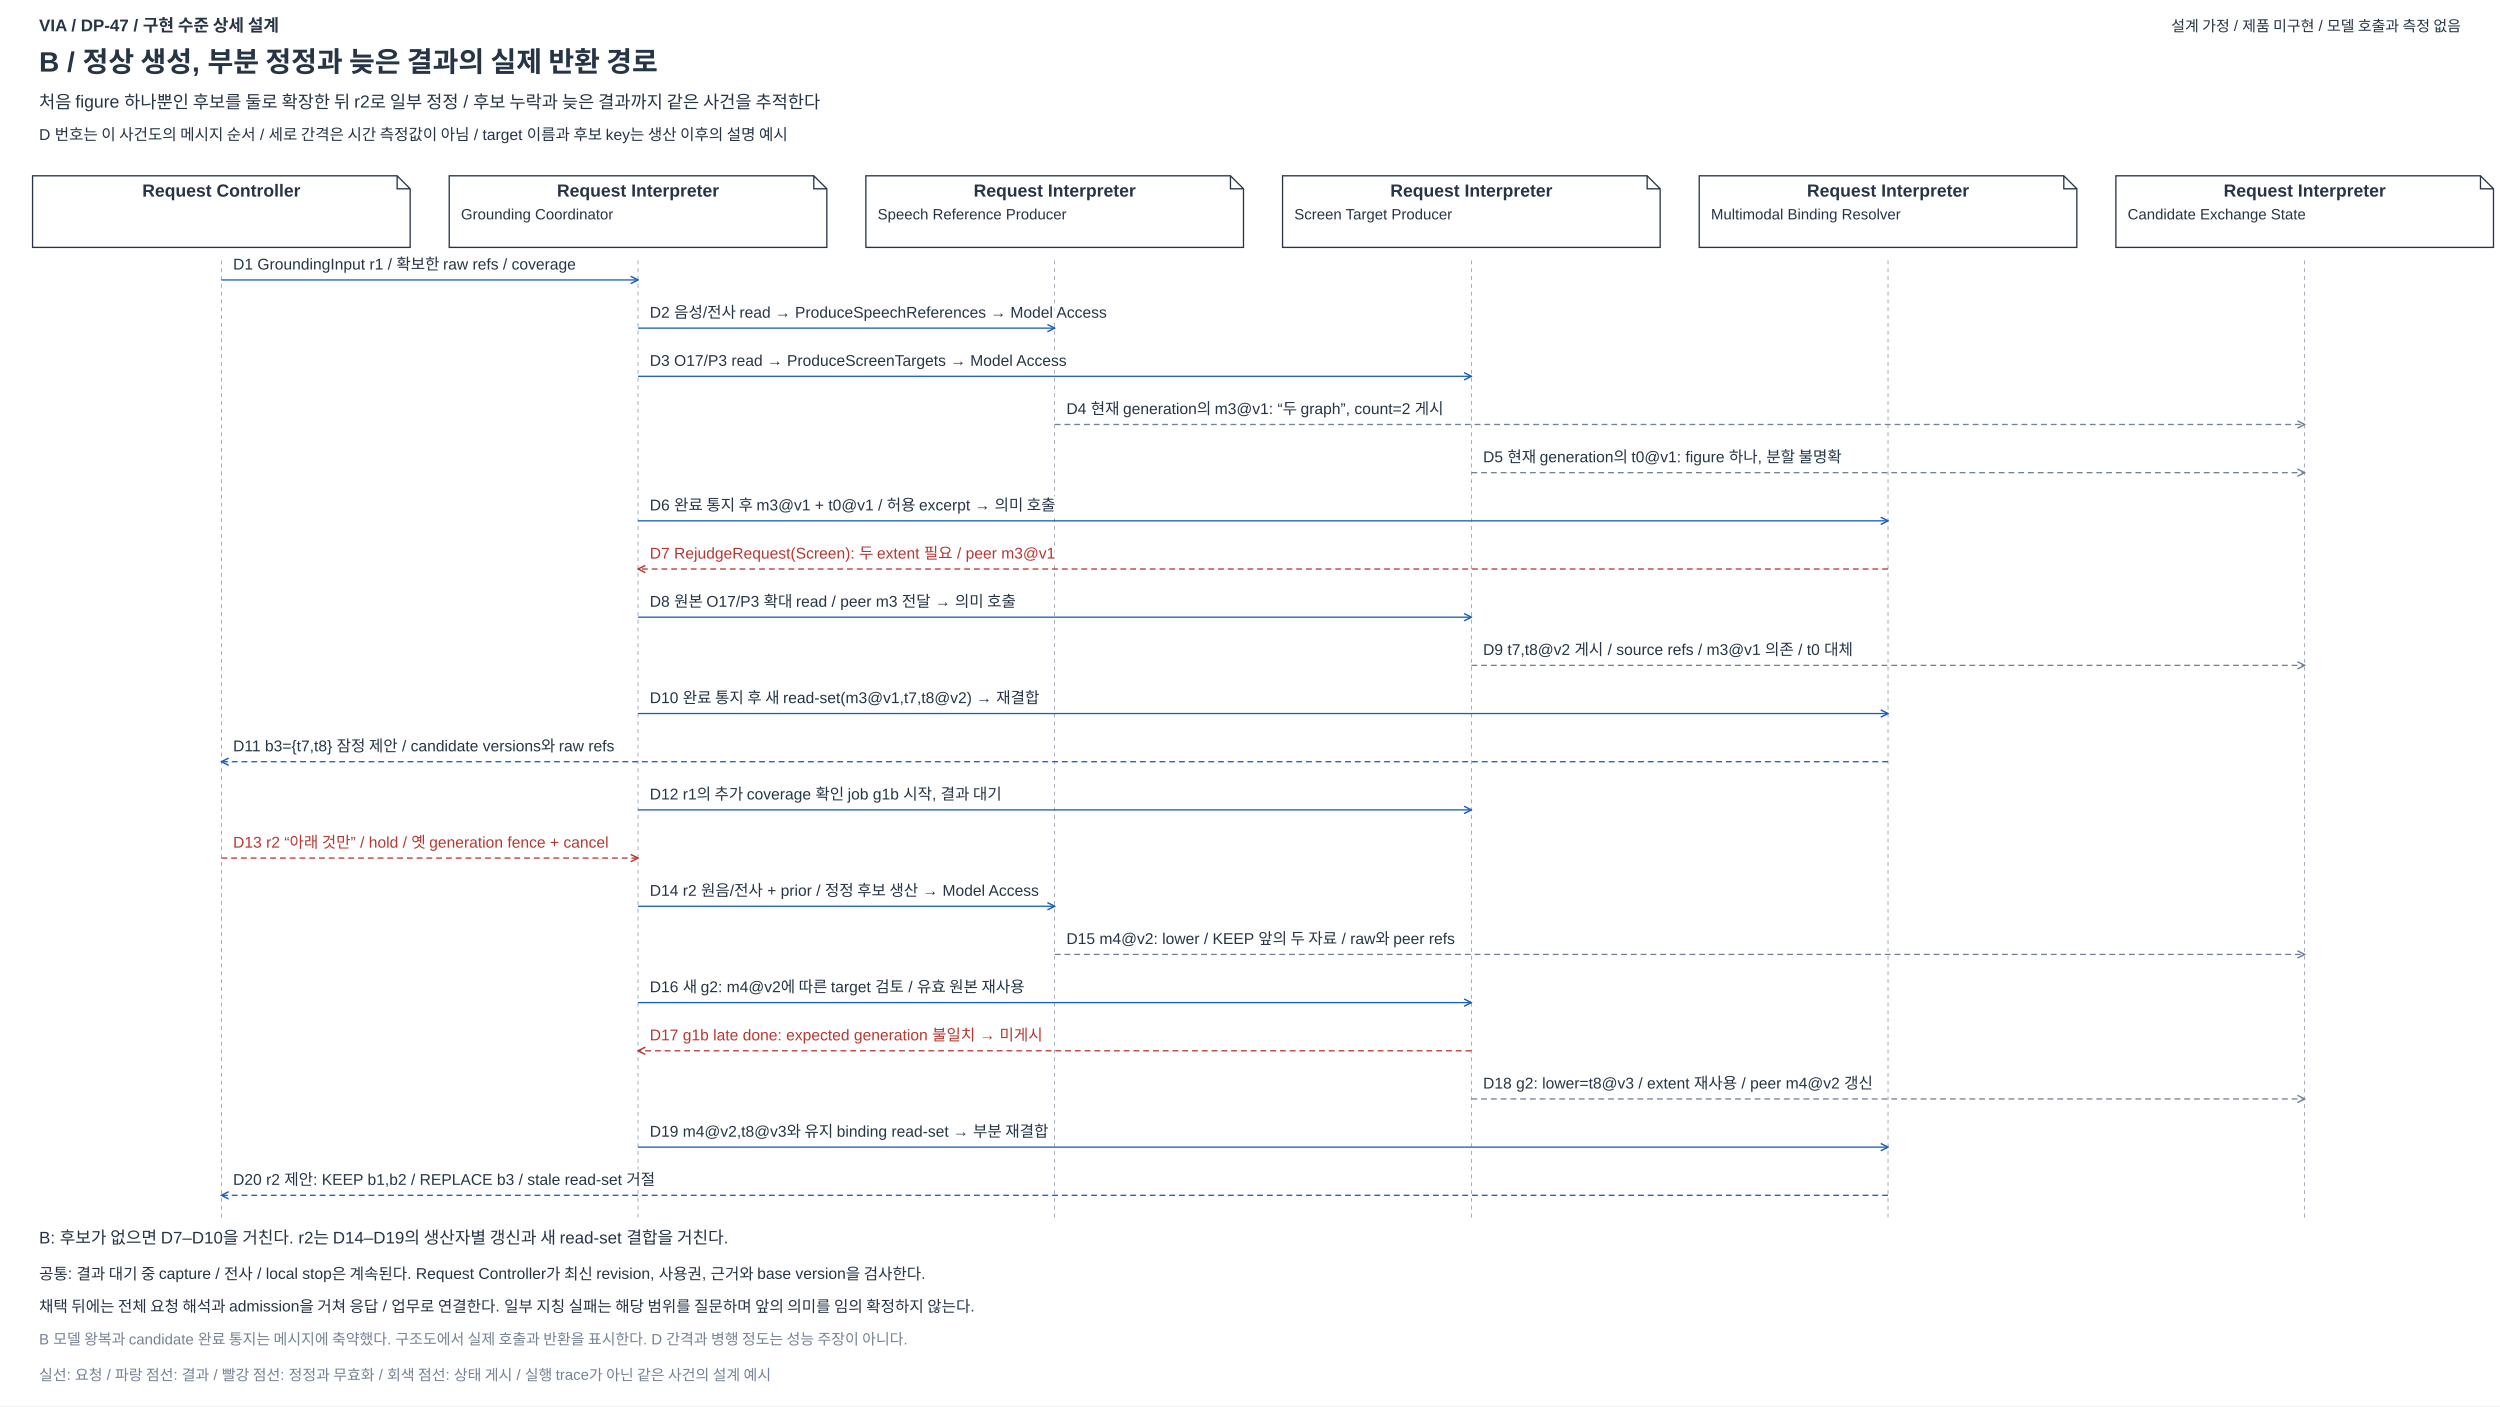
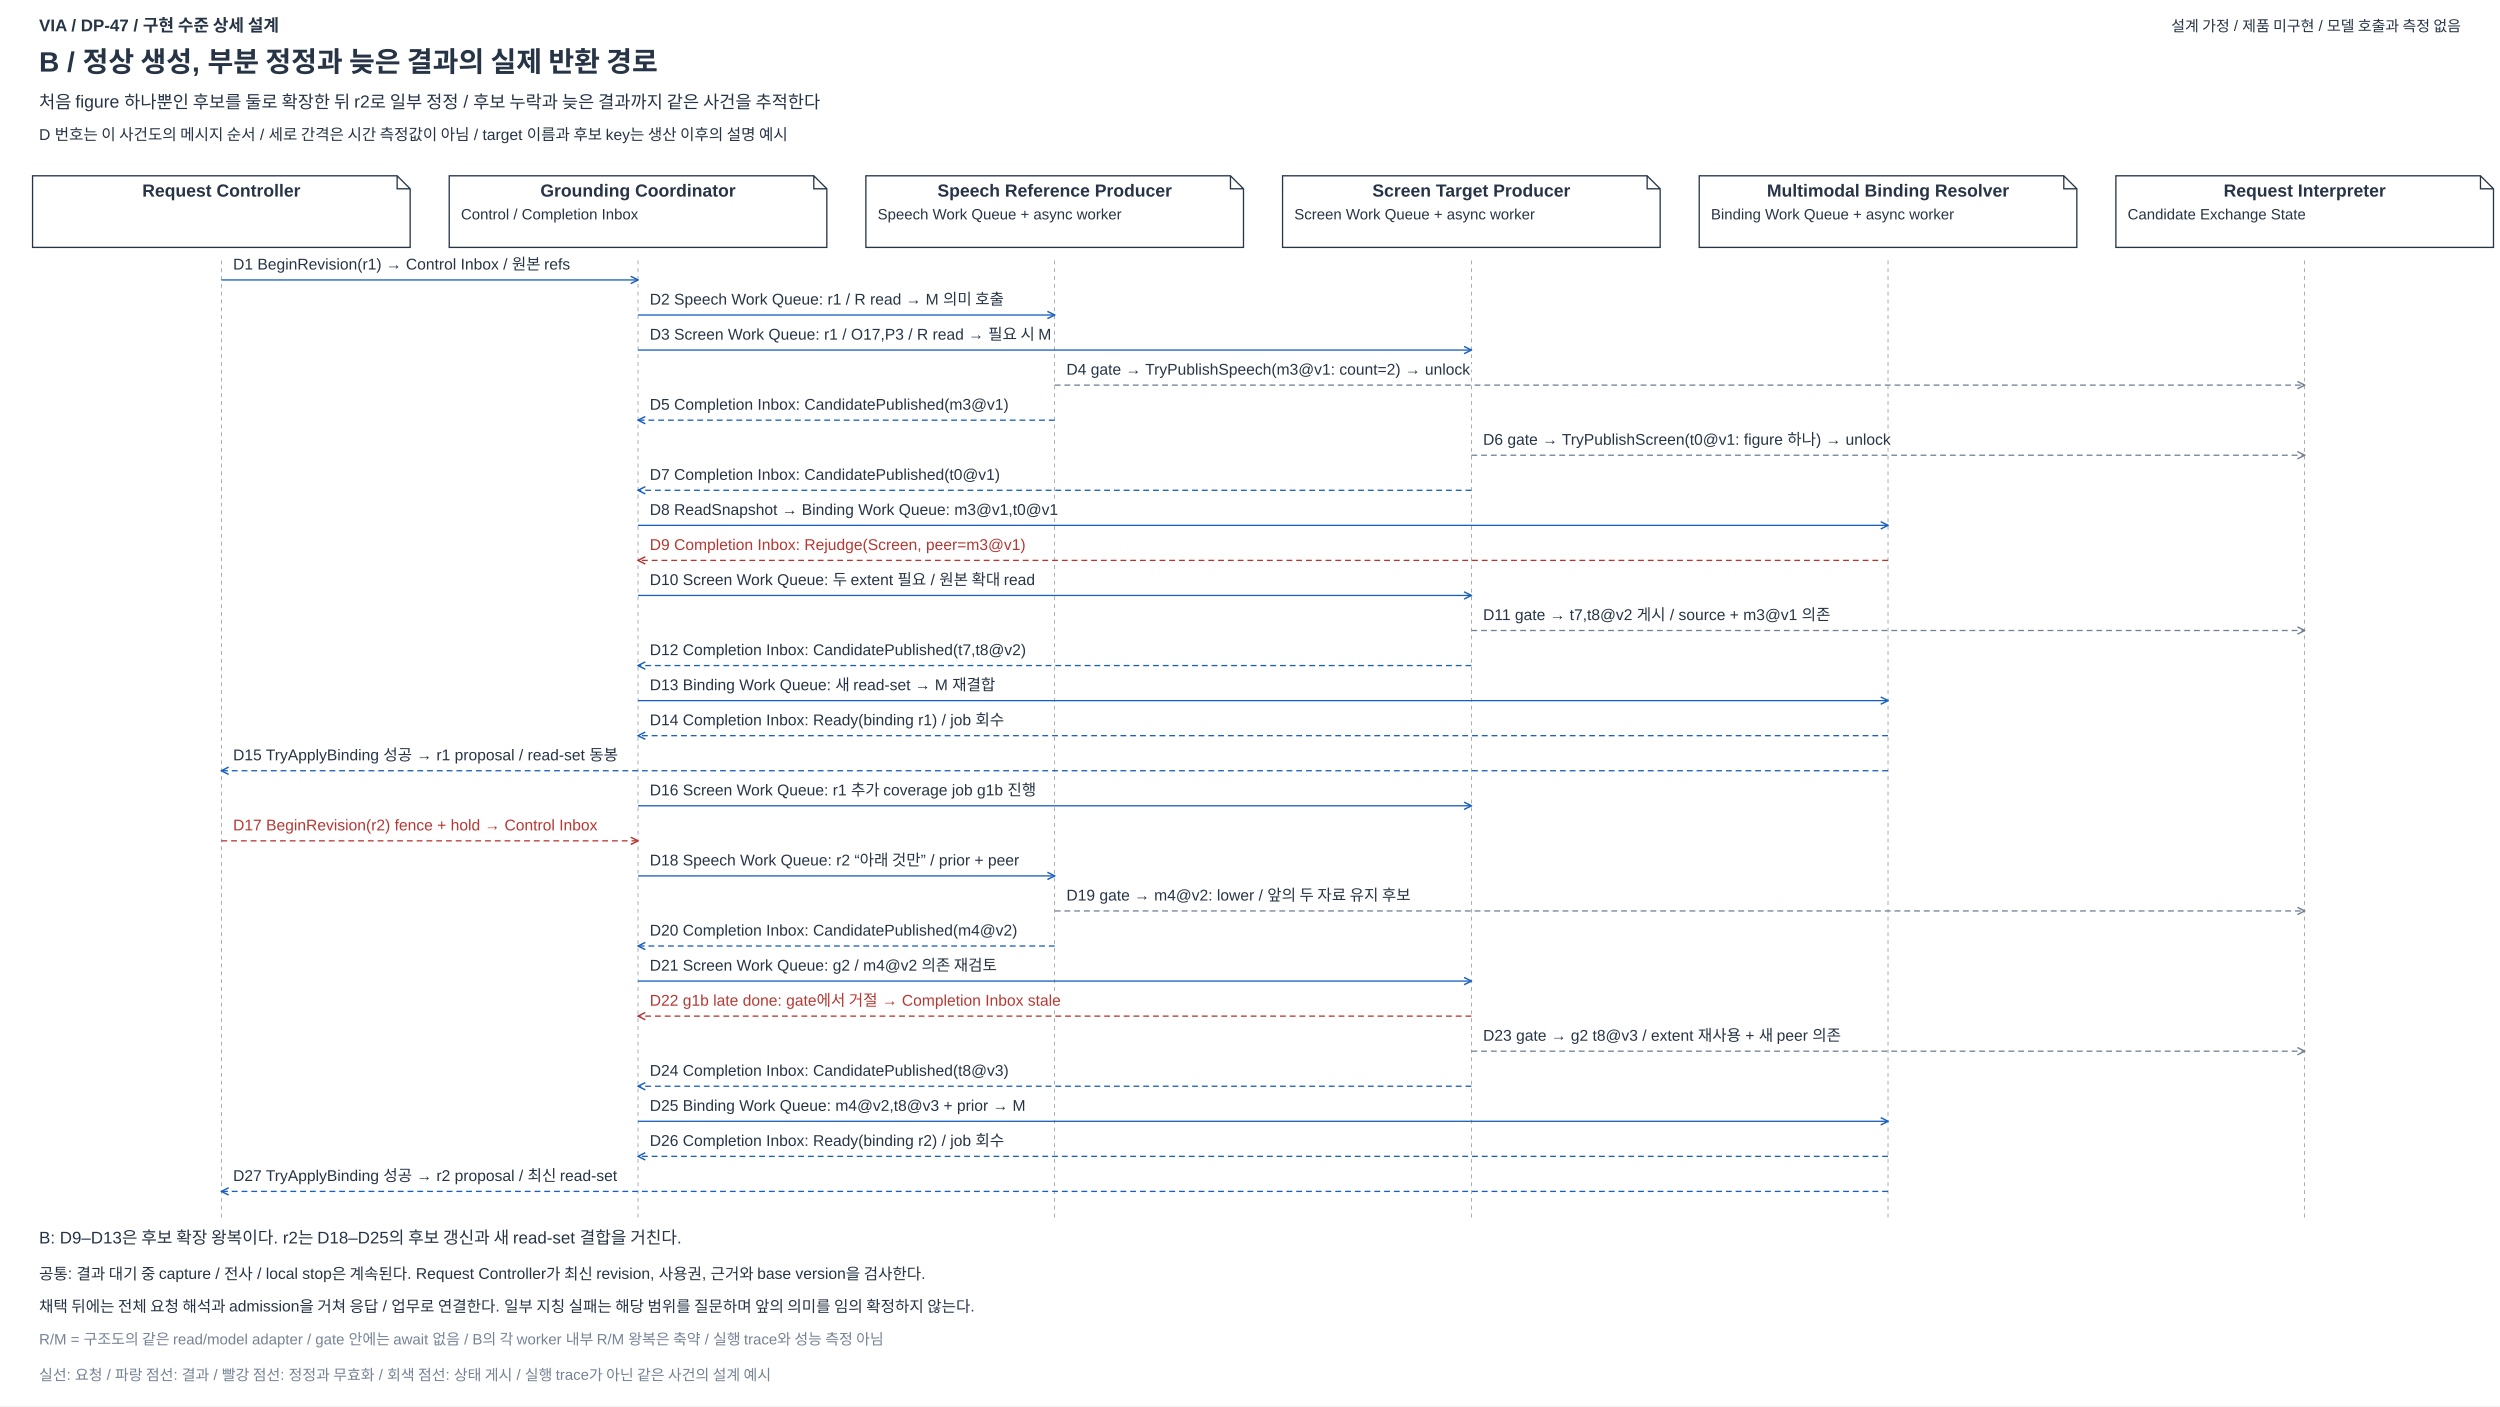
<svg xmlns="http://www.w3.org/2000/svg" width="3840" height="2160" viewBox="0 0 3840 2160" role="img">
  <defs>
    <marker id="a263445" viewBox="0 0 10 10" refX="9" refY="5" markerWidth="7" markerHeight="7" orient="auto">
      <path d="M1 1L9 5L1 9" fill="none" stroke="#263445" stroke-width="1.6" />
    </marker>
    <marker id="a195FBD" viewBox="0 0 10 10" refX="9" refY="5" markerWidth="7" markerHeight="7" orient="auto">
      <path d="M1 1L9 5L1 9" fill="none" stroke="#195FBD" stroke-width="1.6" />
    </marker>
    <marker id="aB63732" viewBox="0 0 10 10" refX="9" refY="5" markerWidth="7" markerHeight="7" orient="auto">
      <path d="M1 1L9 5L1 9" fill="none" stroke="#B63732" stroke-width="1.6" />
    </marker>
    <marker id="a758294" viewBox="0 0 10 10" refX="9" refY="5" markerWidth="7" markerHeight="7" orient="auto">
      <path d="M1 1L9 5L1 9" fill="none" stroke="#758294" stroke-width="1.6" />
+     </marker>
+     <marker id="reply" viewBox="0 0 10 10" refX="9" refY="5" markerWidth="7" markerHeight="7" orient="auto-start-reverse">
+       <path d="M1 1L9 5L1 9" fill="none" stroke="#263445" stroke-width="1.6" />
    </marker>
  </defs>
  <rect width="3840" height="2160" fill="white" />
  <g font-family="Arial, Apple SD Gothic Neo, Malgun Gothic, sans-serif">
    <g id="rc" data-kind="trace" data-owner="" data-node="true" data-x="50" data-y="270" data-w="580" data-h="110">
      <path d="M50 270H610L630 290V380H50Z M610 270V290H630" fill="white" stroke="#263445" stroke-width="2" />
      <text x="340.0" y="302" data-width="544" font-size="27" font-weight="700" text-anchor="middle" fill="#263445">Request Controller</text>
    </g>
    <g id="rc_life" data-kind="life" data-owner="" data-node="true" data-x="339" data-y="400" data-w="2" data-h="1470">
      <path d="M340.0 400V1870" fill="none" stroke="#758294" stroke-dasharray="6 6" />
    </g>
    <g id="ctl" data-kind="trace" data-owner="" data-node="true" data-x="690" data-y="270" data-w="580" data-h="110">
      <path d="M690 270H1250L1270 290V380H690Z M1250 270V290H1270" fill="white" stroke="#263445" stroke-width="2" />
-       <text x="980.0" y="302" data-width="544" font-size="27" font-weight="700" text-anchor="middle" fill="#263445">Request Interpreter</text>
-       <text x="708" y="337" data-width="544" font-size="23" font-weight="400" text-anchor="start" fill="#263445">Grounding Coordinator</text>
+       <text x="980.0" y="302" data-width="544" font-size="27" font-weight="700" text-anchor="middle" fill="#263445">Grounding Coordinator</text>
+       <text x="708" y="337" data-width="544" font-size="23" font-weight="400" text-anchor="start" fill="#263445">Control / Completion Inbox</text>
    </g>
    <g id="ctl_life" data-kind="life" data-owner="" data-node="true" data-x="979" data-y="400" data-w="2" data-h="1470">
      <path d="M980.0 400V1870" fill="none" stroke="#758294" stroke-dasharray="6 6" />
    </g>
    <g id="speech" data-kind="trace" data-owner="" data-node="true" data-x="1330" data-y="270" data-w="580" data-h="110">
      <path d="M1330 270H1890L1910 290V380H1330Z M1890 270V290H1910" fill="white" stroke="#263445" stroke-width="2" />
-       <text x="1620.0" y="302" data-width="544" font-size="27" font-weight="700" text-anchor="middle" fill="#263445">Request Interpreter</text>
-       <text x="1348" y="337" data-width="544" font-size="23" font-weight="400" text-anchor="start" fill="#263445">Speech Reference Producer</text>
+       <text x="1620.0" y="302" data-width="544" font-size="27" font-weight="700" text-anchor="middle" fill="#263445">Speech Reference Producer</text>
+       <text x="1348" y="337" data-width="544" font-size="23" font-weight="400" text-anchor="start" fill="#263445">Speech Work Queue + async worker</text>
    </g>
    <g id="speech_life" data-kind="life" data-owner="" data-node="true" data-x="1619" data-y="400" data-w="2" data-h="1470">
      <path d="M1620.0 400V1870" fill="none" stroke="#758294" stroke-dasharray="6 6" />
    </g>
    <g id="screen" data-kind="trace" data-owner="" data-node="true" data-x="1970" data-y="270" data-w="580" data-h="110">
      <path d="M1970 270H2530L2550 290V380H1970Z M2530 270V290H2550" fill="white" stroke="#263445" stroke-width="2" />
-       <text x="2260.0" y="302" data-width="544" font-size="27" font-weight="700" text-anchor="middle" fill="#263445">Request Interpreter</text>
-       <text x="1988" y="337" data-width="544" font-size="23" font-weight="400" text-anchor="start" fill="#263445">Screen Target Producer</text>
+       <text x="2260.0" y="302" data-width="544" font-size="27" font-weight="700" text-anchor="middle" fill="#263445">Screen Target Producer</text>
+       <text x="1988" y="337" data-width="544" font-size="23" font-weight="400" text-anchor="start" fill="#263445">Screen Work Queue + async worker</text>
    </g>
    <g id="screen_life" data-kind="life" data-owner="" data-node="true" data-x="2259" data-y="400" data-w="2" data-h="1470">
      <path d="M2260.0 400V1870" fill="none" stroke="#758294" stroke-dasharray="6 6" />
    </g>
    <g id="resolver" data-kind="trace" data-owner="" data-node="true" data-x="2610" data-y="270" data-w="580" data-h="110">
      <path d="M2610 270H3170L3190 290V380H2610Z M3170 270V290H3190" fill="white" stroke="#263445" stroke-width="2" />
-       <text x="2900.0" y="302" data-width="544" font-size="27" font-weight="700" text-anchor="middle" fill="#263445">Request Interpreter</text>
-       <text x="2628" y="337" data-width="544" font-size="23" font-weight="400" text-anchor="start" fill="#263445">Multimodal Binding Resolver</text>
+       <text x="2900.0" y="302" data-width="544" font-size="27" font-weight="700" text-anchor="middle" fill="#263445">Multimodal Binding Resolver</text>
+       <text x="2628" y="337" data-width="544" font-size="23" font-weight="400" text-anchor="start" fill="#263445">Binding Work Queue + async worker</text>
    </g>
    <g id="resolver_life" data-kind="life" data-owner="" data-node="true" data-x="2899" data-y="400" data-w="2" data-h="1470">
      <path d="M2900.0 400V1870" fill="none" stroke="#758294" stroke-dasharray="6 6" />
    </g>
    <g id="state" data-kind="trace" data-owner="" data-node="true" data-x="3250" data-y="270" data-w="580" data-h="110">
      <path d="M3250 270H3810L3830 290V380H3250Z M3810 270V290H3830" fill="white" stroke="#263445" stroke-width="2" />
      <text x="3540.0" y="302" data-width="544" font-size="27" font-weight="700" text-anchor="middle" fill="#263445">Request Interpreter</text>
      <text x="3268" y="337" data-width="544" font-size="23" font-weight="400" text-anchor="start" fill="#263445">Candidate Exchange State</text>
    </g>
    <g id="state_life" data-kind="life" data-owner="" data-node="true" data-x="3539" data-y="400" data-w="2" data-h="1470">
      <path d="M3540.0 400V1870" fill="none" stroke="#758294" stroke-dasharray="6 6" />
    </g>
-     <polyline id="D1" data-flow="post" data-source="rc_life" data-target="ctl_life" points="340,430 980,430" fill="none" stroke="#195FBD" stroke-width="2" marker-end="url(#a195FBD)" />
-     <polyline id="D2" data-flow="post" data-source="ctl_life" data-target="speech_life" points="980,504 1620,504" fill="none" stroke="#195FBD" stroke-width="2" marker-end="url(#a195FBD)" />
-     <polyline id="D3" data-flow="post" data-source="ctl_life" data-target="screen_life" points="980,578 2260,578" fill="none" stroke="#195FBD" stroke-width="2" marker-end="url(#a195FBD)" />
-     <polyline id="D4" data-flow="state" data-source="speech_life" data-target="state_life" points="1620,652 3540,652" fill="none" stroke="#758294" stroke-width="2" marker-end="url(#a758294)" stroke-dasharray="9 6" />
-     <polyline id="D5" data-flow="state" data-source="screen_life" data-target="state_life" points="2260,726 3540,726" fill="none" stroke="#758294" stroke-width="2" marker-end="url(#a758294)" stroke-dasharray="9 6" />
-     <polyline id="D6" data-flow="post" data-source="ctl_life" data-target="resolver_life" points="980,800 2900,800" fill="none" stroke="#195FBD" stroke-width="2" marker-end="url(#a195FBD)" />
-     <polyline id="D7" data-flow="cancel" data-source="resolver_life" data-target="ctl_life" points="2900,874 980,874" fill="none" stroke="#B63732" stroke-width="2" marker-end="url(#aB63732)" stroke-dasharray="9 6" />
-     <polyline id="D8" data-flow="post" data-source="ctl_life" data-target="screen_life" points="980,948 2260,948" fill="none" stroke="#195FBD" stroke-width="2" marker-end="url(#a195FBD)" />
-     <polyline id="D9" data-flow="state" data-source="screen_life" data-target="state_life" points="2260,1022 3540,1022" fill="none" stroke="#758294" stroke-width="2" marker-end="url(#a758294)" stroke-dasharray="9 6" />
-     <polyline id="D10" data-flow="post" data-source="ctl_life" data-target="resolver_life" points="980,1096 2900,1096" fill="none" stroke="#195FBD" stroke-width="2" marker-end="url(#a195FBD)" />
-     <polyline id="D11" data-flow="done" data-source="resolver_life" data-target="rc_life" points="2900,1170 340,1170" fill="none" stroke="#195FBD" stroke-width="2" marker-end="url(#a195FBD)" stroke-dasharray="9 6" />
-     <polyline id="D12" data-flow="post" data-source="ctl_life" data-target="screen_life" points="980,1244 2260,1244" fill="none" stroke="#195FBD" stroke-width="2" marker-end="url(#a195FBD)" />
-     <polyline id="D13" data-flow="cancel" data-source="rc_life" data-target="ctl_life" points="340,1318 980,1318" fill="none" stroke="#B63732" stroke-width="2" marker-end="url(#aB63732)" stroke-dasharray="9 6" />
-     <polyline id="D14" data-flow="post" data-source="ctl_life" data-target="speech_life" points="980,1392 1620,1392" fill="none" stroke="#195FBD" stroke-width="2" marker-end="url(#a195FBD)" />
-     <polyline id="D15" data-flow="state" data-source="speech_life" data-target="state_life" points="1620,1466 3540,1466" fill="none" stroke="#758294" stroke-width="2" marker-end="url(#a758294)" stroke-dasharray="9 6" />
-     <polyline id="D16" data-flow="post" data-source="ctl_life" data-target="screen_life" points="980,1540 2260,1540" fill="none" stroke="#195FBD" stroke-width="2" marker-end="url(#a195FBD)" />
-     <polyline id="D17" data-flow="cancel" data-source="screen_life" data-target="ctl_life" points="2260,1614 980,1614" fill="none" stroke="#B63732" stroke-width="2" marker-end="url(#aB63732)" stroke-dasharray="9 6" />
-     <polyline id="D18" data-flow="state" data-source="screen_life" data-target="state_life" points="2260,1688 3540,1688" fill="none" stroke="#758294" stroke-width="2" marker-end="url(#a758294)" stroke-dasharray="9 6" />
-     <polyline id="D19" data-flow="post" data-source="ctl_life" data-target="resolver_life" points="980,1762 2900,1762" fill="none" stroke="#195FBD" stroke-width="2" marker-end="url(#a195FBD)" />
-     <polyline id="D20" data-flow="done" data-source="resolver_life" data-target="rc_life" points="2900,1836 340,1836" fill="none" stroke="#195FBD" stroke-width="2" marker-end="url(#a195FBD)" stroke-dasharray="9 6" />
+     <polyline id="D1" data-flow="post" data-source="rc_life" data-target="ctl_life" points="340,430.0 980,430.0" fill="none" stroke="#195FBD" stroke-width="2" marker-end="url(#a195FBD)" />
+     <polyline id="D2" data-flow="post" data-source="ctl_life" data-target="speech_life" points="980,483.846 1620,483.846" fill="none" stroke="#195FBD" stroke-width="2" marker-end="url(#a195FBD)" />
+     <polyline id="D3" data-flow="post" data-source="ctl_life" data-target="screen_life" points="980,537.692 2260,537.692" fill="none" stroke="#195FBD" stroke-width="2" marker-end="url(#a195FBD)" />
+     <polyline id="D4" data-flow="state" data-source="speech_life" data-target="state_life" points="1620,591.538 3540,591.538" fill="none" stroke="#758294" stroke-width="2" marker-end="url(#a758294)" stroke-dasharray="9 6" />
+     <polyline id="D5" data-flow="done" data-source="speech_life" data-target="ctl_life" points="1620,645.385 980,645.385" fill="none" stroke="#195FBD" stroke-width="2" marker-end="url(#a195FBD)" stroke-dasharray="9 6" />
+     <polyline id="D6" data-flow="state" data-source="screen_life" data-target="state_life" points="2260,699.231 3540,699.231" fill="none" stroke="#758294" stroke-width="2" marker-end="url(#a758294)" stroke-dasharray="9 6" />
+     <polyline id="D7" data-flow="done" data-source="screen_life" data-target="ctl_life" points="2260,753.077 980,753.077" fill="none" stroke="#195FBD" stroke-width="2" marker-end="url(#a195FBD)" stroke-dasharray="9 6" />
+     <polyline id="D8" data-flow="post" data-source="ctl_life" data-target="resolver_life" points="980,806.923 2900,806.923" fill="none" stroke="#195FBD" stroke-width="2" marker-end="url(#a195FBD)" />
+     <polyline id="D9" data-flow="cancel" data-source="resolver_life" data-target="ctl_life" points="2900,860.769 980,860.769" fill="none" stroke="#B63732" stroke-width="2" marker-end="url(#aB63732)" stroke-dasharray="9 6" />
+     <polyline id="D10" data-flow="post" data-source="ctl_life" data-target="screen_life" points="980,914.615 2260,914.615" fill="none" stroke="#195FBD" stroke-width="2" marker-end="url(#a195FBD)" />
+     <polyline id="D11" data-flow="state" data-source="screen_life" data-target="state_life" points="2260,968.462 3540,968.462" fill="none" stroke="#758294" stroke-width="2" marker-end="url(#a758294)" stroke-dasharray="9 6" />
+     <polyline id="D12" data-flow="done" data-source="screen_life" data-target="ctl_life" points="2260,1022.308 980,1022.308" fill="none" stroke="#195FBD" stroke-width="2" marker-end="url(#a195FBD)" stroke-dasharray="9 6" />
+     <polyline id="D13" data-flow="post" data-source="ctl_life" data-target="resolver_life" points="980,1076.154 2900,1076.154" fill="none" stroke="#195FBD" stroke-width="2" marker-end="url(#a195FBD)" />
+     <polyline id="D14" data-flow="done" data-source="resolver_life" data-target="ctl_life" points="2900,1130.0 980,1130.0" fill="none" stroke="#195FBD" stroke-width="2" marker-end="url(#a195FBD)" stroke-dasharray="9 6" />
+     <polyline id="D15" data-flow="done" data-source="resolver_life" data-target="rc_life" points="2900,1183.846 340,1183.846" fill="none" stroke="#195FBD" stroke-width="2" marker-end="url(#a195FBD)" stroke-dasharray="9 6" />
+     <polyline id="D16" data-flow="post" data-source="ctl_life" data-target="screen_life" points="980,1237.692 2260,1237.692" fill="none" stroke="#195FBD" stroke-width="2" marker-end="url(#a195FBD)" />
+     <polyline id="D17" data-flow="cancel" data-source="rc_life" data-target="ctl_life" points="340,1291.538 980,1291.538" fill="none" stroke="#B63732" stroke-width="2" marker-end="url(#aB63732)" stroke-dasharray="9 6" />
+     <polyline id="D18" data-flow="post" data-source="ctl_life" data-target="speech_life" points="980,1345.385 1620,1345.385" fill="none" stroke="#195FBD" stroke-width="2" marker-end="url(#a195FBD)" />
+     <polyline id="D19" data-flow="state" data-source="speech_life" data-target="state_life" points="1620,1399.231 3540,1399.231" fill="none" stroke="#758294" stroke-width="2" marker-end="url(#a758294)" stroke-dasharray="9 6" />
+     <polyline id="D20" data-flow="done" data-source="speech_life" data-target="ctl_life" points="1620,1453.077 980,1453.077" fill="none" stroke="#195FBD" stroke-width="2" marker-end="url(#a195FBD)" stroke-dasharray="9 6" />
+     <polyline id="D21" data-flow="post" data-source="ctl_life" data-target="screen_life" points="980,1506.923 2260,1506.923" fill="none" stroke="#195FBD" stroke-width="2" marker-end="url(#a195FBD)" />
+     <polyline id="D22" data-flow="cancel" data-source="screen_life" data-target="ctl_life" points="2260,1560.769 980,1560.769" fill="none" stroke="#B63732" stroke-width="2" marker-end="url(#aB63732)" stroke-dasharray="9 6" />
+     <polyline id="D23" data-flow="state" data-source="screen_life" data-target="state_life" points="2260,1614.615 3540,1614.615" fill="none" stroke="#758294" stroke-width="2" marker-end="url(#a758294)" stroke-dasharray="9 6" />
+     <polyline id="D24" data-flow="done" data-source="screen_life" data-target="ctl_life" points="2260,1668.462 980,1668.462" fill="none" stroke="#195FBD" stroke-width="2" marker-end="url(#a195FBD)" stroke-dasharray="9 6" />
+     <polyline id="D25" data-flow="post" data-source="ctl_life" data-target="resolver_life" points="980,1722.308 2900,1722.308" fill="none" stroke="#195FBD" stroke-width="2" marker-end="url(#a195FBD)" />
+     <polyline id="D26" data-flow="done" data-source="resolver_life" data-target="ctl_life" points="2900,1776.154 980,1776.154" fill="none" stroke="#195FBD" stroke-width="2" marker-end="url(#a195FBD)" stroke-dasharray="9 6" />
+     <polyline id="D27" data-flow="done" data-source="resolver_life" data-target="rc_life" points="2900,1830.0 340,1830.0" fill="none" stroke="#195FBD" stroke-width="2" marker-end="url(#a195FBD)" stroke-dasharray="9 6" />
    <g id="note0" paint-order="stroke" stroke="white" stroke-width="8" stroke-linejoin="round">
      <text x="60" y="48.0" font-size="26" font-weight="700" text-anchor="start" fill="#263445">VIA / DP-47 / 구현 수준 상세 설계</text>
    </g>
    <g id="note1" paint-order="stroke" stroke="white" stroke-width="8" stroke-linejoin="round">
      <text x="3780" y="48.0" font-size="23" font-weight="400" text-anchor="end" fill="#263445">설계 가정 / 제품 미구현 / 모델 호출과 측정 없음</text>
    </g>
    <g id="note2" paint-order="stroke" stroke="white" stroke-width="8" stroke-linejoin="round">
      <text x="60" y="110.0" font-size="43" font-weight="700" text-anchor="start" fill="#263445">B / 정상 생성, 부분 정정과 늦은 결과의 실제 반환 경로</text>
    </g>
    <g id="note3" paint-order="stroke" stroke="white" stroke-width="8" stroke-linejoin="round">
      <text x="60" y="166.0" font-size="27" font-weight="400" text-anchor="start" fill="#263445">처음 figure 하나뿐인 후보를 둘로 확장한 뒤 r2로 일부 정정 / 후보 누락과 늦은 결과까지 같은 사건을 추적한다</text>
    </g>
    <g id="note4" paint-order="stroke" stroke="white" stroke-width="8" stroke-linejoin="round">
      <text x="60" y="215.0" font-size="24" font-weight="400" text-anchor="start" fill="#263445">D 번호는 이 사건도의 메시지 순서 / 세로 간격은 시간 측정값이 아님 / target 이름과 후보 key는 생산 이후의 설명 예시</text>
    </g>
    <g id="note5" paint-order="stroke" stroke="white" stroke-width="8" stroke-linejoin="round">
-       <text x="358" y="414.0" font-size="24" font-weight="400" text-anchor="start" fill="#263445">D1  GroundingInput r1 / 확보한 raw refs / coverage</text>
+       <text x="358" y="414.0" font-size="24" font-weight="400" text-anchor="start" fill="#263445">D1  BeginRevision(r1) → Control Inbox / 원본 refs</text>
    </g>
    <g id="note6" paint-order="stroke" stroke="white" stroke-width="8" stroke-linejoin="round">
-       <text x="998" y="488.0" font-size="24" font-weight="400" text-anchor="start" fill="#263445">D2  음성/전사 read → ProduceSpeechReferences → Model Access</text>
+       <text x="998" y="467.846" font-size="24" font-weight="400" text-anchor="start" fill="#263445">D2  Speech Work Queue: r1 / R read → M 의미 호출</text>
    </g>
    <g id="note7" paint-order="stroke" stroke="white" stroke-width="8" stroke-linejoin="round">
-       <text x="998" y="562.0" font-size="24" font-weight="400" text-anchor="start" fill="#263445">D3  O17/P3 read → ProduceScreenTargets → Model Access</text>
+       <text x="998" y="521.692" font-size="24" font-weight="400" text-anchor="start" fill="#263445">D3  Screen Work Queue: r1 / O17,P3 / R read → 필요 시 M</text>
    </g>
    <g id="note8" paint-order="stroke" stroke="white" stroke-width="8" stroke-linejoin="round">
-       <text x="1638" y="636.0" font-size="24" font-weight="400" text-anchor="start" fill="#263445">D4  현재 generation의 m3@v1: “두 graph”, count=2 게시</text>
+       <text x="1638" y="575.538" font-size="24" font-weight="400" text-anchor="start" fill="#263445">D4  gate → TryPublishSpeech(m3@v1: count=2) → unlock</text>
    </g>
    <g id="note9" paint-order="stroke" stroke="white" stroke-width="8" stroke-linejoin="round">
-       <text x="2278" y="710.0" font-size="24" font-weight="400" text-anchor="start" fill="#263445">D5  현재 generation의 t0@v1: figure 하나, 분할 불명확</text>
+       <text x="998" y="629.385" font-size="24" font-weight="400" text-anchor="start" fill="#263445">D5  Completion Inbox: CandidatePublished(m3@v1)</text>
    </g>
    <g id="note10" paint-order="stroke" stroke="white" stroke-width="8" stroke-linejoin="round">
-       <text x="998" y="784.0" font-size="24" font-weight="400" text-anchor="start" fill="#263445">D6  완료 통지 후 m3@v1 + t0@v1 / 허용 excerpt → 의미 호출</text>
+       <text x="2278" y="683.231" font-size="24" font-weight="400" text-anchor="start" fill="#263445">D6  gate → TryPublishScreen(t0@v1: figure 하나) → unlock</text>
    </g>
    <g id="note11" paint-order="stroke" stroke="white" stroke-width="8" stroke-linejoin="round">
-       <text x="998" y="858.0" font-size="24" font-weight="400" text-anchor="start" fill="#B63732">D7  RejudgeRequest(Screen): 두 extent 필요 / peer m3@v1</text>
+       <text x="998" y="737.077" font-size="24" font-weight="400" text-anchor="start" fill="#263445">D7  Completion Inbox: CandidatePublished(t0@v1)</text>
    </g>
    <g id="note12" paint-order="stroke" stroke="white" stroke-width="8" stroke-linejoin="round">
-       <text x="998" y="932.0" font-size="24" font-weight="400" text-anchor="start" fill="#263445">D8  원본 O17/P3 확대 read / peer m3 전달 → 의미 호출</text>
+       <text x="998" y="790.923" font-size="24" font-weight="400" text-anchor="start" fill="#263445">D8  ReadSnapshot → Binding Work Queue: m3@v1,t0@v1</text>
    </g>
    <g id="note13" paint-order="stroke" stroke="white" stroke-width="8" stroke-linejoin="round">
-       <text x="2278" y="1006.0" font-size="24" font-weight="400" text-anchor="start" fill="#263445">D9  t7,t8@v2 게시 / source refs / m3@v1 의존 / t0 대체</text>
+       <text x="998" y="844.769" font-size="24" font-weight="400" text-anchor="start" fill="#B63732">D9  Completion Inbox: Rejudge(Screen, peer=m3@v1)</text>
    </g>
    <g id="note14" paint-order="stroke" stroke="white" stroke-width="8" stroke-linejoin="round">
-       <text x="998" y="1080.0" font-size="24" font-weight="400" text-anchor="start" fill="#263445">D10  완료 통지 후 새 read-set(m3@v1,t7,t8@v2) → 재결합</text>
+       <text x="998" y="898.615" font-size="24" font-weight="400" text-anchor="start" fill="#263445">D10  Screen Work Queue: 두 extent 필요 / 원본 확대 read</text>
    </g>
    <g id="note15" paint-order="stroke" stroke="white" stroke-width="8" stroke-linejoin="round">
-       <text x="358" y="1154.0" font-size="24" font-weight="400" text-anchor="start" fill="#263445">D11  b3={t7,t8} 잠정 제안 / candidate versions와 raw refs</text>
+       <text x="2278" y="952.462" font-size="24" font-weight="400" text-anchor="start" fill="#263445">D11  gate → t7,t8@v2 게시 / source + m3@v1 의존</text>
    </g>
    <g id="note16" paint-order="stroke" stroke="white" stroke-width="8" stroke-linejoin="round">
-       <text x="998" y="1228.0" font-size="24" font-weight="400" text-anchor="start" fill="#263445">D12  r1의 추가 coverage 확인 job g1b 시작, 결과 대기</text>
+       <text x="998" y="1006.308" font-size="24" font-weight="400" text-anchor="start" fill="#263445">D12  Completion Inbox: CandidatePublished(t7,t8@v2)</text>
    </g>
    <g id="note17" paint-order="stroke" stroke="white" stroke-width="8" stroke-linejoin="round">
-       <text x="358" y="1302.0" font-size="24" font-weight="400" text-anchor="start" fill="#B63732">D13  r2 “아래 것만” / hold / 옛 generation fence + cancel</text>
+       <text x="998" y="1060.154" font-size="24" font-weight="400" text-anchor="start" fill="#263445">D13  Binding Work Queue: 새 read-set → M 재결합</text>
    </g>
    <g id="note18" paint-order="stroke" stroke="white" stroke-width="8" stroke-linejoin="round">
-       <text x="998" y="1376.0" font-size="24" font-weight="400" text-anchor="start" fill="#263445">D14  r2 원음/전사 + prior / 정정 후보 생산 → Model Access</text>
+       <text x="998" y="1114.0" font-size="24" font-weight="400" text-anchor="start" fill="#263445">D14  Completion Inbox: Ready(binding r1) / job 회수</text>
    </g>
    <g id="note19" paint-order="stroke" stroke="white" stroke-width="8" stroke-linejoin="round">
-       <text x="1638" y="1450.0" font-size="24" font-weight="400" text-anchor="start" fill="#263445">D15  m4@v2: lower / KEEP 앞의 두 자료 / raw와 peer refs</text>
+       <text x="358" y="1167.846" font-size="24" font-weight="400" text-anchor="start" fill="#263445">D15  TryApplyBinding 성공 → r1 proposal / read-set 동봉</text>
    </g>
    <g id="note20" paint-order="stroke" stroke="white" stroke-width="8" stroke-linejoin="round">
-       <text x="998" y="1524.0" font-size="24" font-weight="400" text-anchor="start" fill="#263445">D16  새 g2: m4@v2에 따른 target 검토 / 유효 원본 재사용</text>
+       <text x="998" y="1221.692" font-size="24" font-weight="400" text-anchor="start" fill="#263445">D16  Screen Work Queue: r1 추가 coverage job g1b 진행</text>
    </g>
    <g id="note21" paint-order="stroke" stroke="white" stroke-width="8" stroke-linejoin="round">
-       <text x="998" y="1598.0" font-size="24" font-weight="400" text-anchor="start" fill="#B63732">D17  g1b late done: expected generation 불일치 → 미게시</text>
+       <text x="358" y="1275.538" font-size="24" font-weight="400" text-anchor="start" fill="#B63732">D17  BeginRevision(r2) fence + hold → Control Inbox</text>
    </g>
    <g id="note22" paint-order="stroke" stroke="white" stroke-width="8" stroke-linejoin="round">
-       <text x="2278" y="1672.0" font-size="24" font-weight="400" text-anchor="start" fill="#263445">D18  g2: lower=t8@v3 / extent 재사용 / peer m4@v2 갱신</text>
+       <text x="998" y="1329.385" font-size="24" font-weight="400" text-anchor="start" fill="#263445">D18  Speech Work Queue: r2 “아래 것만” / prior + peer</text>
    </g>
    <g id="note23" paint-order="stroke" stroke="white" stroke-width="8" stroke-linejoin="round">
-       <text x="998" y="1746.0" font-size="24" font-weight="400" text-anchor="start" fill="#263445">D19  m4@v2,t8@v3와 유지 binding read-set → 부분 재결합</text>
+       <text x="1638" y="1383.231" font-size="24" font-weight="400" text-anchor="start" fill="#263445">D19  gate → m4@v2: lower / 앞의 두 자료 유지 후보</text>
    </g>
    <g id="note24" paint-order="stroke" stroke="white" stroke-width="8" stroke-linejoin="round">
-       <text x="358" y="1820.0" font-size="24" font-weight="400" text-anchor="start" fill="#263445">D20  r2 제안: KEEP b1,b2 / REPLACE b3 / stale read-set 거절</text>
+       <text x="998" y="1437.077" font-size="24" font-weight="400" text-anchor="start" fill="#263445">D20  Completion Inbox: CandidatePublished(m4@v2)</text>
    </g>
    <g id="note25" paint-order="stroke" stroke="white" stroke-width="8" stroke-linejoin="round">
-       <text x="60" y="1910.0" font-size="26" font-weight="400" text-anchor="start" fill="#263445">B: 후보가 없으면 D7–D10을 거친다. r2는 D14–D19의 생산자별 갱신과 새 read-set 결합을 거친다.</text>
+       <text x="998" y="1490.923" font-size="24" font-weight="400" text-anchor="start" fill="#263445">D21  Screen Work Queue: g2 / m4@v2 의존 재검토</text>
    </g>
    <g id="note26" paint-order="stroke" stroke="white" stroke-width="8" stroke-linejoin="round">
+       <text x="998" y="1544.769" font-size="24" font-weight="400" text-anchor="start" fill="#B63732">D22  g1b late done: gate에서 거절 → Completion Inbox stale</text>
+     </g>
+     <g id="note27" paint-order="stroke" stroke="white" stroke-width="8" stroke-linejoin="round">
+       <text x="2278" y="1598.615" font-size="24" font-weight="400" text-anchor="start" fill="#263445">D23  gate → g2 t8@v3 / extent 재사용 + 새 peer 의존</text>
+     </g>
+     <g id="note28" paint-order="stroke" stroke="white" stroke-width="8" stroke-linejoin="round">
+       <text x="998" y="1652.462" font-size="24" font-weight="400" text-anchor="start" fill="#263445">D24  Completion Inbox: CandidatePublished(t8@v3)</text>
+     </g>
+     <g id="note29" paint-order="stroke" stroke="white" stroke-width="8" stroke-linejoin="round">
+       <text x="998" y="1706.308" font-size="24" font-weight="400" text-anchor="start" fill="#263445">D25  Binding Work Queue: m4@v2,t8@v3 + prior → M</text>
+     </g>
+     <g id="note30" paint-order="stroke" stroke="white" stroke-width="8" stroke-linejoin="round">
+       <text x="998" y="1760.154" font-size="24" font-weight="400" text-anchor="start" fill="#263445">D26  Completion Inbox: Ready(binding r2) / job 회수</text>
+     </g>
+     <g id="note31" paint-order="stroke" stroke="white" stroke-width="8" stroke-linejoin="round">
+       <text x="358" y="1814.0" font-size="24" font-weight="400" text-anchor="start" fill="#263445">D27  TryApplyBinding 성공 → r2 proposal / 최신 read-set</text>
+     </g>
+     <g id="note32" paint-order="stroke" stroke="white" stroke-width="8" stroke-linejoin="round">
+       <text x="60" y="1910.0" font-size="26" font-weight="400" text-anchor="start" fill="#263445">B: D9–D13은 후보 확장 왕복이다. r2는 D18–D25의 후보 갱신과 새 read-set 결합을 거친다.</text>
+     </g>
+     <g id="note33" paint-order="stroke" stroke="white" stroke-width="8" stroke-linejoin="round">
      <text x="60" y="1965.0" font-size="24" font-weight="400" text-anchor="start" fill="#263445">공통: 결과 대기 중 capture / 전사 / local stop은 계속된다. Request Controller가 최신 revision, 사용권, 근거와 base version을 검사한다.</text>
    </g>
-     <g id="note27" paint-order="stroke" stroke="white" stroke-width="8" stroke-linejoin="round">
+     <g id="note34" paint-order="stroke" stroke="white" stroke-width="8" stroke-linejoin="round">
      <text x="60" y="2015.0" font-size="24" font-weight="400" text-anchor="start" fill="#263445">채택 뒤에는 전체 요청 해석과 admission을 거쳐 응답 / 업무로 연결한다. 일부 지칭 실패는 해당 범위를 질문하며 앞의 의미를 임의 확정하지 않는다.</text>
    </g>
-     <g id="note28" paint-order="stroke" stroke="white" stroke-width="8" stroke-linejoin="round">
-       <text x="60" y="2065.0" font-size="23" font-weight="400" text-anchor="start" fill="#758294">B 모델 왕복과 candidate 완료 통지는 메시지에 축약했다. 구조도에서 실제 호출과 반환을 표시한다. D 간격과 병행 정도는 성능 주장이 아니다.</text>
-     </g>
-     <g id="note29" paint-order="stroke" stroke="white" stroke-width="8" stroke-linejoin="round">
+     <g id="note35" paint-order="stroke" stroke="white" stroke-width="8" stroke-linejoin="round">
+       <text x="60" y="2065.0" font-size="23" font-weight="400" text-anchor="start" fill="#758294">R/M = 구조도의 같은 read/model adapter / gate 안에는 await 없음 / B의 각 worker 내부 R/M 왕복은 축약 / 실행 trace와 성능 측정 아님</text>
+     </g>
+     <g id="note36" paint-order="stroke" stroke="white" stroke-width="8" stroke-linejoin="round">
      <text x="60" y="2120.0" font-size="23" font-weight="400" text-anchor="start" fill="#758294">실선: 요청 / 파랑 점선: 결과 / 빨강 점선: 정정과 무효화 / 회색 점선: 상태 게시 / 실행 trace가 아닌 같은 사건의 설계 예시</text>
    </g>
  </g>
</svg>
